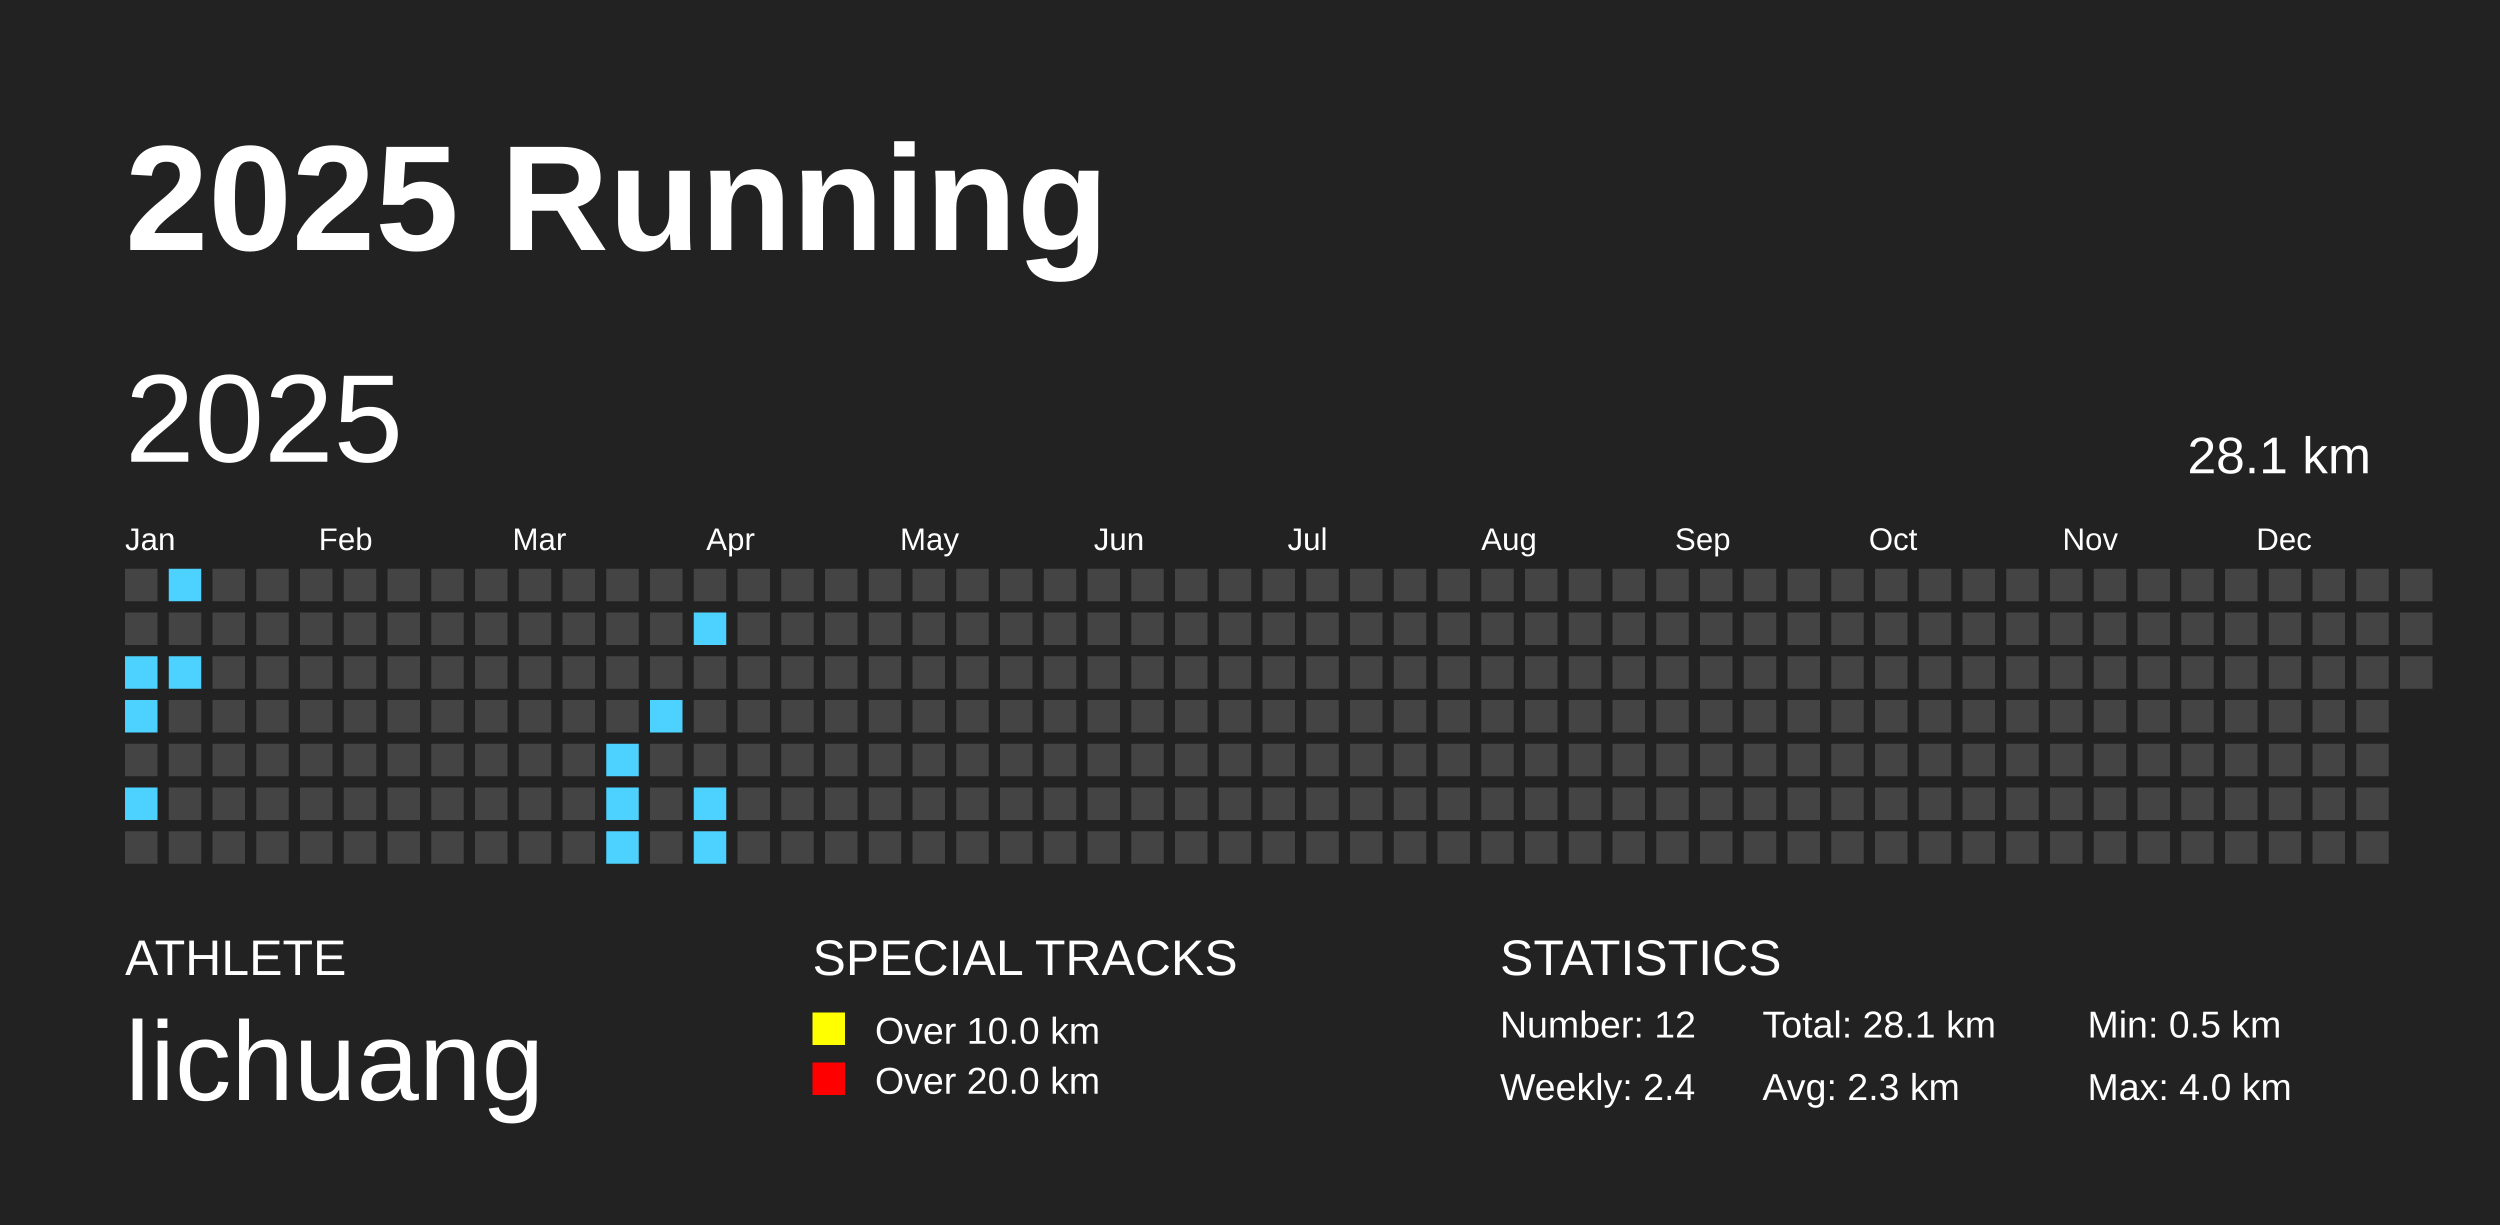
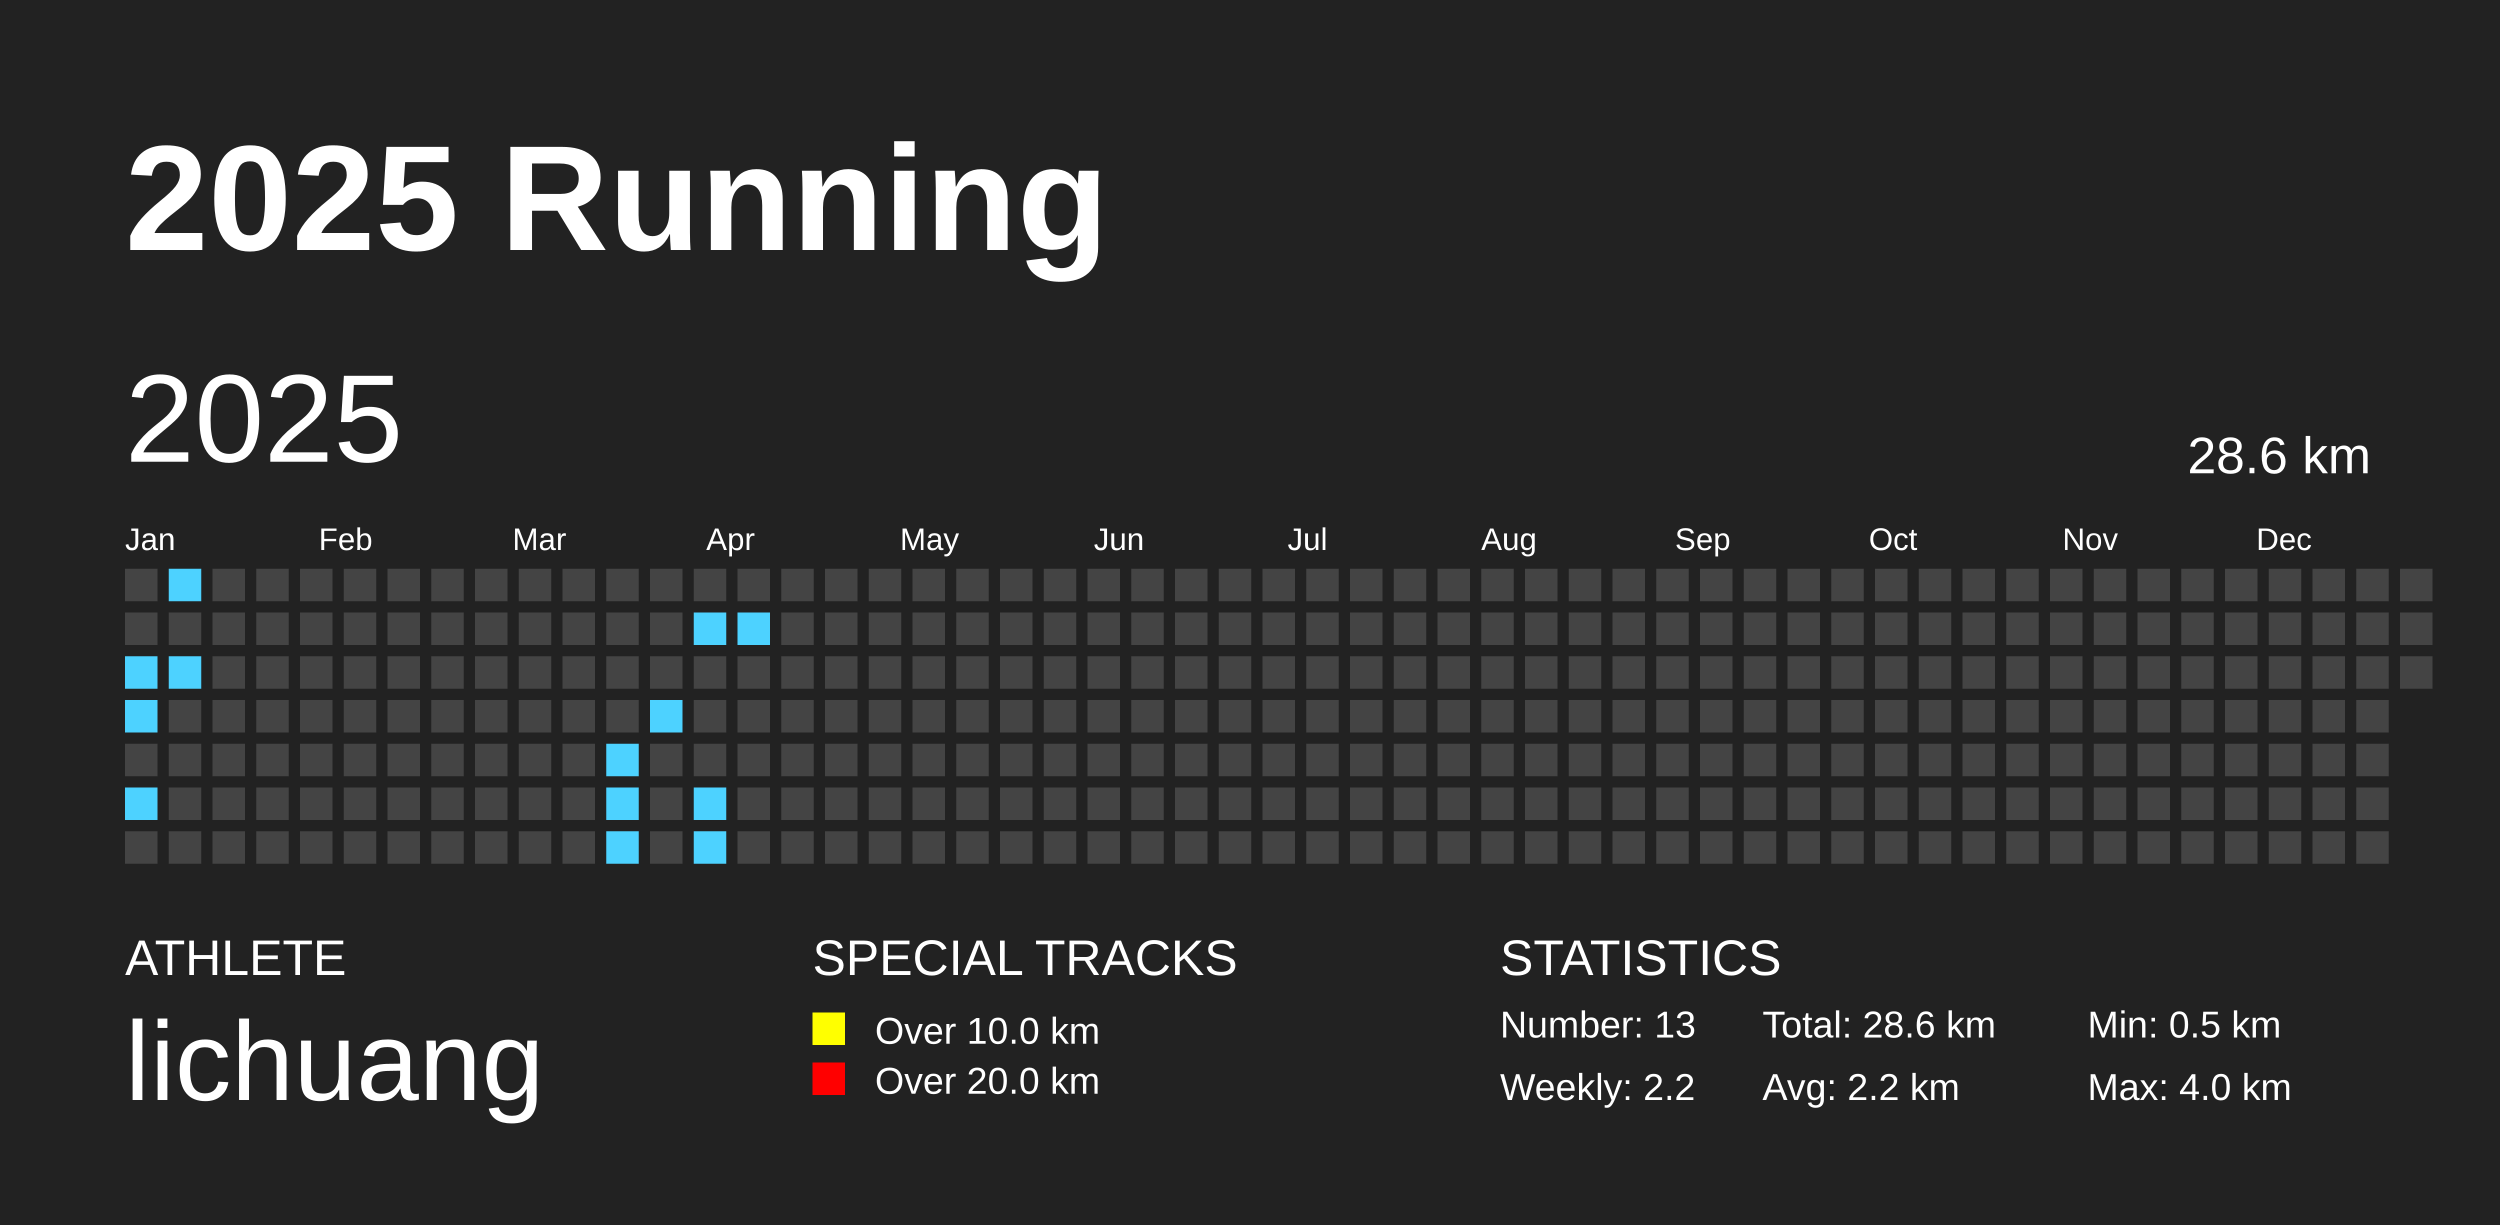
<svg xmlns="http://www.w3.org/2000/svg" baseProfile="full" height="98mm" version="1.1" viewBox="0,0,200,98" width="200mm">
  <defs />
  <rect fill="#222222" height="98" width="200" x="0" y="0" />
  <text fill="#FFFFFF" style="font-size:12px; font-family:Arial; font-weight:bold;" x="10" y="20">2025 Running</text>
  <text fill="#FFFFFF" style="font-size:4px; font-family:Arial" x="10" y="78">ATHLETE</text>
  <text fill="#FFFFFF" style="font-size:9px; font-family:Arial" x="10" y="88">lichuang</text>
  <text fill="#FFFFFF" style="font-size:4px; font-family:Arial" x="65" y="78">SPECIAL TRACKS</text>
  <rect fill="yellow" height="2.6" width="2.6" x="65" y="81" />
  <text fill="#FFFFFF" style="font-size:3px; font-family:Arial" x="70" y="83.5">Over 10.0 km</text>
  <rect fill="red" height="2.6" width="2.6" x="65" y="85" />
  <text fill="#FFFFFF" style="font-size:3px; font-family:Arial" x="70" y="87.5">Over 20.0 km</text>
  <text fill="#FFFFFF" style="font-size:4px; font-family:Arial" x="120" y="78">STATISTICS</text>
-   <text fill="#FFFFFF" style="font-size:3px; font-family:Arial" x="120" y="83">Number: 12</text>
-   <text fill="#FFFFFF" style="font-size:3px; font-family:Arial" x="120" y="88">Weekly: 2.4</text>
-   <text fill="#FFFFFF" style="font-size:3px; font-family:Arial" x="141" y="83">Total: 28.1 km</text>
-   <text fill="#FFFFFF" style="font-size:3px; font-family:Arial" x="141" y="88">Avg: 2.3 km</text>
+   <text fill="#FFFFFF" style="font-size:3px; font-family:Arial" x="120" y="83">Number: 13</text>
+   <text fill="#FFFFFF" style="font-size:3px; font-family:Arial" x="120" y="88">Weekly: 2.2</text>
+   <text fill="#FFFFFF" style="font-size:3px; font-family:Arial" x="141" y="83">Total: 28.6 km</text>
+   <text fill="#FFFFFF" style="font-size:3px; font-family:Arial" x="141" y="88">Avg: 2.2 km</text>
  <text fill="#FFFFFF" style="font-size:3px; font-family:Arial" x="167" y="83">Min: 0.5 km</text>
  <text fill="#FFFFFF" style="font-size:3px; font-family:Arial" x="167" y="88">Max: 4.0 km</text>
  <text dominant-baseline="hanging" fill="#FFFFFF" style="font-size:10.0px; font-family:Arial;" x="10" y="30">2025</text>
-   <text dominant-baseline="hanging" fill="#FFFFFF" style="font-size:4.125px; font-family:Arial;" x="175" y="35">28.1 km</text>
+   <text dominant-baseline="hanging" fill="#FFFFFF" style="font-size:4.125px; font-family:Arial;" x="175" y="35">28.6 km</text>
  <text fill="#FFFFFF" style="font-size:2.5px; font-family:Arial" x="10.0" y="44">Jan</text>
  <text fill="#FFFFFF" style="font-size:2.5px; font-family:Arial" x="25.5" y="44">Feb</text>
  <text fill="#FFFFFF" style="font-size:2.5px; font-family:Arial" x="41.0" y="44">Mar</text>
  <text fill="#FFFFFF" style="font-size:2.5px; font-family:Arial" x="56.5" y="44">Apr</text>
  <text fill="#FFFFFF" style="font-size:2.5px; font-family:Arial" x="72.0" y="44">May</text>
  <text fill="#FFFFFF" style="font-size:2.5px; font-family:Arial" x="87.5" y="44">Jun</text>
  <text fill="#FFFFFF" style="font-size:2.5px; font-family:Arial" x="103.0" y="44">Jul</text>
  <text fill="#FFFFFF" style="font-size:2.5px; font-family:Arial" x="118.5" y="44">Aug</text>
  <text fill="#FFFFFF" style="font-size:2.5px; font-family:Arial" x="134.0" y="44">Sep</text>
  <text fill="#FFFFFF" style="font-size:2.5px; font-family:Arial" x="149.5" y="44">Oct</text>
  <text fill="#FFFFFF" style="font-size:2.5px; font-family:Arial" x="165.0" y="44">Nov</text>
  <text fill="#FFFFFF" style="font-size:2.5px; font-family:Arial" x="180.5" y="44">Dec</text>
  <rect fill="#444444" height="2.6" width="2.6" x="10.0" y="45.5" />
  <rect fill="#444444" height="2.6" width="2.6" x="10.0" y="49.0" />
  <rect fill="#4dd2ff" height="2.6" width="2.6" x="10.0" y="52.5" />
  <rect fill="#4dd2ff" height="2.6" width="2.6" x="10.0" y="56.0" />
  <rect fill="#444444" height="2.6" width="2.6" x="10.0" y="59.5" />
  <rect fill="#4dd2ff" height="2.6" width="2.6" x="10.0" y="63.0" />
  <rect fill="#444444" height="2.6" width="2.6" x="10.0" y="66.5" />
  <rect fill="#4dd2ff" height="2.6" width="2.6" x="13.5" y="45.5" />
  <rect fill="#444444" height="2.6" width="2.6" x="13.5" y="49.0" />
  <rect fill="#4dd2ff" height="2.6" width="2.6" x="13.5" y="52.5" />
  <rect fill="#444444" height="2.6" width="2.6" x="13.5" y="56.0" />
  <rect fill="#444444" height="2.6" width="2.6" x="13.5" y="59.5" />
  <rect fill="#444444" height="2.6" width="2.6" x="13.5" y="63.0" />
  <rect fill="#444444" height="2.6" width="2.6" x="13.5" y="66.5" />
  <rect fill="#444444" height="2.6" width="2.6" x="17.0" y="45.5" />
  <rect fill="#444444" height="2.6" width="2.6" x="17.0" y="49.0" />
  <rect fill="#444444" height="2.6" width="2.6" x="17.0" y="52.5" />
  <rect fill="#444444" height="2.6" width="2.6" x="17.0" y="56.0" />
  <rect fill="#444444" height="2.6" width="2.6" x="17.0" y="59.5" />
  <rect fill="#444444" height="2.6" width="2.6" x="17.0" y="63.0" />
  <rect fill="#444444" height="2.6" width="2.6" x="17.0" y="66.5" />
  <rect fill="#444444" height="2.6" width="2.6" x="20.5" y="45.5" />
  <rect fill="#444444" height="2.6" width="2.6" x="20.5" y="49.0" />
  <rect fill="#444444" height="2.6" width="2.6" x="20.5" y="52.5" />
  <rect fill="#444444" height="2.6" width="2.6" x="20.5" y="56.0" />
  <rect fill="#444444" height="2.6" width="2.6" x="20.5" y="59.5" />
  <rect fill="#444444" height="2.6" width="2.6" x="20.5" y="63.0" />
  <rect fill="#444444" height="2.6" width="2.6" x="20.5" y="66.5" />
  <rect fill="#444444" height="2.6" width="2.6" x="24.0" y="45.5" />
  <rect fill="#444444" height="2.6" width="2.6" x="24.0" y="49.0" />
  <rect fill="#444444" height="2.6" width="2.6" x="24.0" y="52.5" />
  <rect fill="#444444" height="2.6" width="2.6" x="24.0" y="56.0" />
  <rect fill="#444444" height="2.6" width="2.6" x="24.0" y="59.5" />
  <rect fill="#444444" height="2.6" width="2.6" x="24.0" y="63.0" />
  <rect fill="#444444" height="2.6" width="2.6" x="24.0" y="66.5" />
  <rect fill="#444444" height="2.6" width="2.6" x="27.5" y="45.5" />
  <rect fill="#444444" height="2.6" width="2.6" x="27.5" y="49.0" />
  <rect fill="#444444" height="2.6" width="2.6" x="27.5" y="52.5" />
  <rect fill="#444444" height="2.6" width="2.6" x="27.5" y="56.0" />
  <rect fill="#444444" height="2.6" width="2.6" x="27.5" y="59.5" />
  <rect fill="#444444" height="2.6" width="2.6" x="27.5" y="63.0" />
  <rect fill="#444444" height="2.6" width="2.6" x="27.5" y="66.5" />
  <rect fill="#444444" height="2.6" width="2.6" x="31.0" y="45.5" />
  <rect fill="#444444" height="2.6" width="2.6" x="31.0" y="49.0" />
  <rect fill="#444444" height="2.6" width="2.6" x="31.0" y="52.5" />
  <rect fill="#444444" height="2.6" width="2.6" x="31.0" y="56.0" />
  <rect fill="#444444" height="2.6" width="2.6" x="31.0" y="59.5" />
  <rect fill="#444444" height="2.6" width="2.6" x="31.0" y="63.0" />
  <rect fill="#444444" height="2.6" width="2.6" x="31.0" y="66.5" />
  <rect fill="#444444" height="2.6" width="2.6" x="34.5" y="45.5" />
  <rect fill="#444444" height="2.6" width="2.6" x="34.5" y="49.0" />
  <rect fill="#444444" height="2.6" width="2.6" x="34.5" y="52.5" />
  <rect fill="#444444" height="2.6" width="2.6" x="34.5" y="56.0" />
  <rect fill="#444444" height="2.6" width="2.6" x="34.5" y="59.5" />
  <rect fill="#444444" height="2.6" width="2.6" x="34.5" y="63.0" />
  <rect fill="#444444" height="2.6" width="2.6" x="34.5" y="66.5" />
  <rect fill="#444444" height="2.6" width="2.6" x="38.0" y="45.5" />
  <rect fill="#444444" height="2.6" width="2.6" x="38.0" y="49.0" />
  <rect fill="#444444" height="2.6" width="2.6" x="38.0" y="52.5" />
  <rect fill="#444444" height="2.6" width="2.6" x="38.0" y="56.0" />
  <rect fill="#444444" height="2.6" width="2.6" x="38.0" y="59.5" />
  <rect fill="#444444" height="2.6" width="2.6" x="38.0" y="63.0" />
  <rect fill="#444444" height="2.6" width="2.6" x="38.0" y="66.5" />
  <rect fill="#444444" height="2.6" width="2.6" x="41.5" y="45.5" />
  <rect fill="#444444" height="2.6" width="2.6" x="41.5" y="49.0" />
  <rect fill="#444444" height="2.6" width="2.6" x="41.5" y="52.5" />
  <rect fill="#444444" height="2.6" width="2.6" x="41.5" y="56.0" />
  <rect fill="#444444" height="2.6" width="2.6" x="41.5" y="59.5" />
  <rect fill="#444444" height="2.6" width="2.6" x="41.5" y="63.0" />
  <rect fill="#444444" height="2.6" width="2.6" x="41.5" y="66.5" />
  <rect fill="#444444" height="2.6" width="2.6" x="45.0" y="45.5" />
  <rect fill="#444444" height="2.6" width="2.6" x="45.0" y="49.0" />
  <rect fill="#444444" height="2.6" width="2.6" x="45.0" y="52.5" />
  <rect fill="#444444" height="2.6" width="2.6" x="45.0" y="56.0" />
  <rect fill="#444444" height="2.6" width="2.6" x="45.0" y="59.5" />
  <rect fill="#444444" height="2.6" width="2.6" x="45.0" y="63.0" />
  <rect fill="#444444" height="2.6" width="2.6" x="45.0" y="66.5" />
  <rect fill="#444444" height="2.6" width="2.6" x="48.5" y="45.5" />
  <rect fill="#444444" height="2.6" width="2.6" x="48.5" y="49.0" />
  <rect fill="#444444" height="2.6" width="2.6" x="48.5" y="52.5" />
  <rect fill="#444444" height="2.6" width="2.6" x="48.5" y="56.0" />
  <rect fill="#4dd2ff" height="2.6" width="2.6" x="48.5" y="59.5" />
  <rect fill="#4dd2ff" height="2.6" width="2.6" x="48.5" y="63.0" />
  <rect fill="#4dd2ff" height="2.6" width="2.6" x="48.5" y="66.5" />
  <rect fill="#444444" height="2.6" width="2.6" x="52.0" y="45.5" />
  <rect fill="#444444" height="2.6" width="2.6" x="52.0" y="49.0" />
  <rect fill="#444444" height="2.6" width="2.6" x="52.0" y="52.5" />
  <rect fill="#4dd2ff" height="2.6" width="2.6" x="52.0" y="56.0" />
  <rect fill="#444444" height="2.6" width="2.6" x="52.0" y="59.5" />
  <rect fill="#444444" height="2.6" width="2.6" x="52.0" y="63.0" />
  <rect fill="#444444" height="2.6" width="2.6" x="52.0" y="66.5" />
  <rect fill="#444444" height="2.6" width="2.6" x="55.5" y="45.5" />
  <rect fill="#4dd2ff" height="2.6" width="2.6" x="55.5" y="49.0" />
  <rect fill="#444444" height="2.6" width="2.6" x="55.5" y="52.5" />
  <rect fill="#444444" height="2.6" width="2.6" x="55.5" y="56.0" />
  <rect fill="#444444" height="2.6" width="2.6" x="55.5" y="59.5" />
  <rect fill="#4dd2ff" height="2.6" width="2.6" x="55.5" y="63.0" />
  <rect fill="#4dd2ff" height="2.6" width="2.6" x="55.5" y="66.5" />
  <rect fill="#444444" height="2.6" width="2.6" x="59.0" y="45.5" />
-   <rect fill="#444444" height="2.6" width="2.6" x="59.0" y="49.0" />
+   <rect fill="#4dd2ff" height="2.6" width="2.6" x="59.0" y="49.0" />
  <rect fill="#444444" height="2.6" width="2.6" x="59.0" y="52.5" />
  <rect fill="#444444" height="2.6" width="2.6" x="59.0" y="56.0" />
  <rect fill="#444444" height="2.6" width="2.6" x="59.0" y="59.5" />
  <rect fill="#444444" height="2.6" width="2.6" x="59.0" y="63.0" />
  <rect fill="#444444" height="2.6" width="2.6" x="59.0" y="66.5" />
  <rect fill="#444444" height="2.6" width="2.6" x="62.5" y="45.5" />
  <rect fill="#444444" height="2.6" width="2.6" x="62.5" y="49.0" />
  <rect fill="#444444" height="2.6" width="2.6" x="62.5" y="52.5" />
  <rect fill="#444444" height="2.6" width="2.6" x="62.5" y="56.0" />
  <rect fill="#444444" height="2.6" width="2.6" x="62.5" y="59.5" />
  <rect fill="#444444" height="2.6" width="2.6" x="62.5" y="63.0" />
  <rect fill="#444444" height="2.6" width="2.6" x="62.5" y="66.5" />
  <rect fill="#444444" height="2.6" width="2.6" x="66.0" y="45.5" />
  <rect fill="#444444" height="2.6" width="2.6" x="66.0" y="49.0" />
  <rect fill="#444444" height="2.6" width="2.6" x="66.0" y="52.5" />
  <rect fill="#444444" height="2.6" width="2.6" x="66.0" y="56.0" />
  <rect fill="#444444" height="2.6" width="2.6" x="66.0" y="59.5" />
  <rect fill="#444444" height="2.6" width="2.6" x="66.0" y="63.0" />
  <rect fill="#444444" height="2.6" width="2.6" x="66.0" y="66.5" />
  <rect fill="#444444" height="2.6" width="2.6" x="69.5" y="45.5" />
  <rect fill="#444444" height="2.6" width="2.6" x="69.5" y="49.0" />
  <rect fill="#444444" height="2.6" width="2.6" x="69.5" y="52.5" />
  <rect fill="#444444" height="2.6" width="2.6" x="69.5" y="56.0" />
  <rect fill="#444444" height="2.6" width="2.6" x="69.5" y="59.5" />
  <rect fill="#444444" height="2.6" width="2.6" x="69.5" y="63.0" />
  <rect fill="#444444" height="2.6" width="2.6" x="69.5" y="66.5" />
  <rect fill="#444444" height="2.6" width="2.6" x="73.0" y="45.5" />
  <rect fill="#444444" height="2.6" width="2.6" x="73.0" y="49.0" />
  <rect fill="#444444" height="2.6" width="2.6" x="73.0" y="52.5" />
  <rect fill="#444444" height="2.6" width="2.6" x="73.0" y="56.0" />
  <rect fill="#444444" height="2.6" width="2.6" x="73.0" y="59.5" />
  <rect fill="#444444" height="2.6" width="2.6" x="73.0" y="63.0" />
  <rect fill="#444444" height="2.6" width="2.6" x="73.0" y="66.5" />
  <rect fill="#444444" height="2.6" width="2.6" x="76.5" y="45.5" />
  <rect fill="#444444" height="2.6" width="2.6" x="76.5" y="49.0" />
  <rect fill="#444444" height="2.6" width="2.6" x="76.5" y="52.5" />
  <rect fill="#444444" height="2.6" width="2.6" x="76.5" y="56.0" />
  <rect fill="#444444" height="2.6" width="2.6" x="76.5" y="59.5" />
  <rect fill="#444444" height="2.6" width="2.6" x="76.5" y="63.0" />
  <rect fill="#444444" height="2.6" width="2.6" x="76.5" y="66.5" />
  <rect fill="#444444" height="2.6" width="2.6" x="80.0" y="45.5" />
  <rect fill="#444444" height="2.6" width="2.6" x="80.0" y="49.0" />
  <rect fill="#444444" height="2.6" width="2.6" x="80.0" y="52.5" />
  <rect fill="#444444" height="2.6" width="2.6" x="80.0" y="56.0" />
  <rect fill="#444444" height="2.6" width="2.6" x="80.0" y="59.5" />
  <rect fill="#444444" height="2.6" width="2.6" x="80.0" y="63.0" />
  <rect fill="#444444" height="2.6" width="2.6" x="80.0" y="66.5" />
  <rect fill="#444444" height="2.6" width="2.6" x="83.5" y="45.5" />
  <rect fill="#444444" height="2.6" width="2.6" x="83.5" y="49.0" />
  <rect fill="#444444" height="2.6" width="2.6" x="83.5" y="52.5" />
  <rect fill="#444444" height="2.6" width="2.6" x="83.5" y="56.0" />
  <rect fill="#444444" height="2.6" width="2.6" x="83.5" y="59.5" />
  <rect fill="#444444" height="2.6" width="2.6" x="83.5" y="63.0" />
  <rect fill="#444444" height="2.6" width="2.6" x="83.5" y="66.5" />
  <rect fill="#444444" height="2.6" width="2.6" x="87.0" y="45.5" />
  <rect fill="#444444" height="2.6" width="2.6" x="87.0" y="49.0" />
  <rect fill="#444444" height="2.6" width="2.6" x="87.0" y="52.5" />
  <rect fill="#444444" height="2.6" width="2.6" x="87.0" y="56.0" />
  <rect fill="#444444" height="2.6" width="2.6" x="87.0" y="59.5" />
  <rect fill="#444444" height="2.6" width="2.6" x="87.0" y="63.0" />
  <rect fill="#444444" height="2.6" width="2.6" x="87.0" y="66.5" />
  <rect fill="#444444" height="2.6" width="2.6" x="90.5" y="45.5" />
  <rect fill="#444444" height="2.6" width="2.6" x="90.5" y="49.0" />
  <rect fill="#444444" height="2.6" width="2.6" x="90.5" y="52.5" />
  <rect fill="#444444" height="2.6" width="2.6" x="90.5" y="56.0" />
  <rect fill="#444444" height="2.6" width="2.6" x="90.5" y="59.5" />
  <rect fill="#444444" height="2.6" width="2.6" x="90.5" y="63.0" />
  <rect fill="#444444" height="2.6" width="2.6" x="90.5" y="66.5" />
  <rect fill="#444444" height="2.6" width="2.6" x="94.0" y="45.5" />
  <rect fill="#444444" height="2.6" width="2.6" x="94.0" y="49.0" />
  <rect fill="#444444" height="2.6" width="2.6" x="94.0" y="52.5" />
  <rect fill="#444444" height="2.6" width="2.6" x="94.0" y="56.0" />
  <rect fill="#444444" height="2.6" width="2.6" x="94.0" y="59.5" />
  <rect fill="#444444" height="2.6" width="2.6" x="94.0" y="63.0" />
  <rect fill="#444444" height="2.6" width="2.6" x="94.0" y="66.5" />
  <rect fill="#444444" height="2.6" width="2.6" x="97.5" y="45.5" />
  <rect fill="#444444" height="2.6" width="2.6" x="97.5" y="49.0" />
  <rect fill="#444444" height="2.6" width="2.6" x="97.5" y="52.5" />
  <rect fill="#444444" height="2.6" width="2.6" x="97.5" y="56.0" />
  <rect fill="#444444" height="2.6" width="2.6" x="97.5" y="59.5" />
  <rect fill="#444444" height="2.6" width="2.6" x="97.5" y="63.0" />
  <rect fill="#444444" height="2.6" width="2.6" x="97.5" y="66.5" />
  <rect fill="#444444" height="2.6" width="2.6" x="101.0" y="45.5" />
  <rect fill="#444444" height="2.6" width="2.6" x="101.0" y="49.0" />
  <rect fill="#444444" height="2.6" width="2.6" x="101.0" y="52.5" />
  <rect fill="#444444" height="2.6" width="2.6" x="101.0" y="56.0" />
  <rect fill="#444444" height="2.6" width="2.6" x="101.0" y="59.5" />
  <rect fill="#444444" height="2.6" width="2.6" x="101.0" y="63.0" />
  <rect fill="#444444" height="2.6" width="2.6" x="101.0" y="66.5" />
  <rect fill="#444444" height="2.6" width="2.6" x="104.5" y="45.5" />
  <rect fill="#444444" height="2.6" width="2.6" x="104.5" y="49.0" />
  <rect fill="#444444" height="2.6" width="2.6" x="104.5" y="52.5" />
  <rect fill="#444444" height="2.6" width="2.6" x="104.5" y="56.0" />
  <rect fill="#444444" height="2.6" width="2.6" x="104.5" y="59.5" />
  <rect fill="#444444" height="2.6" width="2.6" x="104.5" y="63.0" />
  <rect fill="#444444" height="2.6" width="2.6" x="104.5" y="66.5" />
  <rect fill="#444444" height="2.6" width="2.6" x="108.0" y="45.5" />
  <rect fill="#444444" height="2.6" width="2.6" x="108.0" y="49.0" />
  <rect fill="#444444" height="2.6" width="2.6" x="108.0" y="52.5" />
  <rect fill="#444444" height="2.6" width="2.6" x="108.0" y="56.0" />
  <rect fill="#444444" height="2.6" width="2.6" x="108.0" y="59.5" />
  <rect fill="#444444" height="2.6" width="2.6" x="108.0" y="63.0" />
  <rect fill="#444444" height="2.6" width="2.6" x="108.0" y="66.5" />
  <rect fill="#444444" height="2.6" width="2.6" x="111.5" y="45.5" />
  <rect fill="#444444" height="2.6" width="2.6" x="111.5" y="49.0" />
  <rect fill="#444444" height="2.6" width="2.6" x="111.5" y="52.5" />
  <rect fill="#444444" height="2.6" width="2.6" x="111.5" y="56.0" />
  <rect fill="#444444" height="2.6" width="2.6" x="111.5" y="59.5" />
  <rect fill="#444444" height="2.6" width="2.6" x="111.5" y="63.0" />
  <rect fill="#444444" height="2.6" width="2.6" x="111.5" y="66.5" />
  <rect fill="#444444" height="2.6" width="2.6" x="115.0" y="45.5" />
  <rect fill="#444444" height="2.6" width="2.6" x="115.0" y="49.0" />
  <rect fill="#444444" height="2.6" width="2.6" x="115.0" y="52.5" />
  <rect fill="#444444" height="2.6" width="2.6" x="115.0" y="56.0" />
  <rect fill="#444444" height="2.6" width="2.6" x="115.0" y="59.5" />
  <rect fill="#444444" height="2.6" width="2.6" x="115.0" y="63.0" />
  <rect fill="#444444" height="2.6" width="2.6" x="115.0" y="66.5" />
  <rect fill="#444444" height="2.6" width="2.6" x="118.5" y="45.5" />
  <rect fill="#444444" height="2.6" width="2.6" x="118.5" y="49.0" />
  <rect fill="#444444" height="2.6" width="2.6" x="118.5" y="52.5" />
  <rect fill="#444444" height="2.6" width="2.6" x="118.5" y="56.0" />
  <rect fill="#444444" height="2.6" width="2.6" x="118.5" y="59.5" />
  <rect fill="#444444" height="2.6" width="2.6" x="118.5" y="63.0" />
  <rect fill="#444444" height="2.6" width="2.6" x="118.5" y="66.5" />
  <rect fill="#444444" height="2.6" width="2.6" x="122.0" y="45.5" />
  <rect fill="#444444" height="2.6" width="2.6" x="122.0" y="49.0" />
  <rect fill="#444444" height="2.6" width="2.6" x="122.0" y="52.5" />
  <rect fill="#444444" height="2.6" width="2.6" x="122.0" y="56.0" />
  <rect fill="#444444" height="2.6" width="2.6" x="122.0" y="59.5" />
  <rect fill="#444444" height="2.6" width="2.6" x="122.0" y="63.0" />
  <rect fill="#444444" height="2.6" width="2.6" x="122.0" y="66.5" />
  <rect fill="#444444" height="2.6" width="2.6" x="125.5" y="45.5" />
  <rect fill="#444444" height="2.6" width="2.6" x="125.5" y="49.0" />
  <rect fill="#444444" height="2.6" width="2.6" x="125.5" y="52.5" />
  <rect fill="#444444" height="2.6" width="2.6" x="125.5" y="56.0" />
  <rect fill="#444444" height="2.6" width="2.6" x="125.5" y="59.5" />
  <rect fill="#444444" height="2.6" width="2.6" x="125.5" y="63.0" />
  <rect fill="#444444" height="2.6" width="2.6" x="125.5" y="66.5" />
  <rect fill="#444444" height="2.6" width="2.6" x="129.0" y="45.5" />
  <rect fill="#444444" height="2.6" width="2.6" x="129.0" y="49.0" />
  <rect fill="#444444" height="2.6" width="2.6" x="129.0" y="52.5" />
  <rect fill="#444444" height="2.6" width="2.6" x="129.0" y="56.0" />
  <rect fill="#444444" height="2.6" width="2.6" x="129.0" y="59.5" />
  <rect fill="#444444" height="2.6" width="2.6" x="129.0" y="63.0" />
  <rect fill="#444444" height="2.6" width="2.6" x="129.0" y="66.5" />
  <rect fill="#444444" height="2.6" width="2.6" x="132.5" y="45.5" />
  <rect fill="#444444" height="2.6" width="2.6" x="132.5" y="49.0" />
  <rect fill="#444444" height="2.6" width="2.6" x="132.5" y="52.5" />
  <rect fill="#444444" height="2.6" width="2.6" x="132.5" y="56.0" />
  <rect fill="#444444" height="2.6" width="2.6" x="132.5" y="59.5" />
  <rect fill="#444444" height="2.6" width="2.6" x="132.5" y="63.0" />
  <rect fill="#444444" height="2.6" width="2.6" x="132.5" y="66.5" />
  <rect fill="#444444" height="2.6" width="2.6" x="136.0" y="45.5" />
  <rect fill="#444444" height="2.6" width="2.6" x="136.0" y="49.0" />
  <rect fill="#444444" height="2.6" width="2.6" x="136.0" y="52.5" />
  <rect fill="#444444" height="2.6" width="2.6" x="136.0" y="56.0" />
  <rect fill="#444444" height="2.6" width="2.6" x="136.0" y="59.5" />
  <rect fill="#444444" height="2.6" width="2.6" x="136.0" y="63.0" />
  <rect fill="#444444" height="2.6" width="2.6" x="136.0" y="66.5" />
  <rect fill="#444444" height="2.6" width="2.6" x="139.5" y="45.5" />
  <rect fill="#444444" height="2.6" width="2.6" x="139.5" y="49.0" />
  <rect fill="#444444" height="2.6" width="2.6" x="139.5" y="52.5" />
  <rect fill="#444444" height="2.6" width="2.6" x="139.5" y="56.0" />
  <rect fill="#444444" height="2.6" width="2.6" x="139.5" y="59.5" />
  <rect fill="#444444" height="2.6" width="2.6" x="139.5" y="63.0" />
  <rect fill="#444444" height="2.6" width="2.6" x="139.5" y="66.5" />
  <rect fill="#444444" height="2.6" width="2.6" x="143.0" y="45.5" />
  <rect fill="#444444" height="2.6" width="2.6" x="143.0" y="49.0" />
  <rect fill="#444444" height="2.6" width="2.6" x="143.0" y="52.5" />
  <rect fill="#444444" height="2.6" width="2.6" x="143.0" y="56.0" />
  <rect fill="#444444" height="2.6" width="2.6" x="143.0" y="59.5" />
  <rect fill="#444444" height="2.6" width="2.6" x="143.0" y="63.0" />
  <rect fill="#444444" height="2.6" width="2.6" x="143.0" y="66.5" />
  <rect fill="#444444" height="2.6" width="2.6" x="146.5" y="45.5" />
  <rect fill="#444444" height="2.6" width="2.6" x="146.5" y="49.0" />
  <rect fill="#444444" height="2.6" width="2.6" x="146.5" y="52.5" />
  <rect fill="#444444" height="2.6" width="2.6" x="146.5" y="56.0" />
  <rect fill="#444444" height="2.6" width="2.6" x="146.5" y="59.5" />
  <rect fill="#444444" height="2.6" width="2.6" x="146.5" y="63.0" />
  <rect fill="#444444" height="2.6" width="2.6" x="146.5" y="66.5" />
  <rect fill="#444444" height="2.6" width="2.6" x="150.0" y="45.5" />
  <rect fill="#444444" height="2.6" width="2.6" x="150.0" y="49.0" />
  <rect fill="#444444" height="2.6" width="2.6" x="150.0" y="52.5" />
  <rect fill="#444444" height="2.6" width="2.6" x="150.0" y="56.0" />
  <rect fill="#444444" height="2.6" width="2.6" x="150.0" y="59.5" />
  <rect fill="#444444" height="2.6" width="2.6" x="150.0" y="63.0" />
  <rect fill="#444444" height="2.6" width="2.6" x="150.0" y="66.5" />
  <rect fill="#444444" height="2.6" width="2.6" x="153.5" y="45.5" />
  <rect fill="#444444" height="2.6" width="2.6" x="153.5" y="49.0" />
  <rect fill="#444444" height="2.6" width="2.6" x="153.5" y="52.5" />
  <rect fill="#444444" height="2.6" width="2.6" x="153.5" y="56.0" />
  <rect fill="#444444" height="2.6" width="2.6" x="153.5" y="59.5" />
  <rect fill="#444444" height="2.6" width="2.6" x="153.5" y="63.0" />
  <rect fill="#444444" height="2.6" width="2.6" x="153.5" y="66.5" />
  <rect fill="#444444" height="2.6" width="2.6" x="157.0" y="45.5" />
  <rect fill="#444444" height="2.6" width="2.6" x="157.0" y="49.0" />
  <rect fill="#444444" height="2.6" width="2.6" x="157.0" y="52.5" />
  <rect fill="#444444" height="2.6" width="2.6" x="157.0" y="56.0" />
  <rect fill="#444444" height="2.6" width="2.6" x="157.0" y="59.5" />
  <rect fill="#444444" height="2.6" width="2.6" x="157.0" y="63.0" />
  <rect fill="#444444" height="2.6" width="2.6" x="157.0" y="66.5" />
  <rect fill="#444444" height="2.6" width="2.6" x="160.5" y="45.5" />
  <rect fill="#444444" height="2.6" width="2.6" x="160.5" y="49.0" />
  <rect fill="#444444" height="2.6" width="2.6" x="160.5" y="52.5" />
  <rect fill="#444444" height="2.6" width="2.6" x="160.5" y="56.0" />
  <rect fill="#444444" height="2.6" width="2.6" x="160.5" y="59.5" />
  <rect fill="#444444" height="2.6" width="2.6" x="160.5" y="63.0" />
  <rect fill="#444444" height="2.6" width="2.6" x="160.5" y="66.5" />
  <rect fill="#444444" height="2.6" width="2.6" x="164.0" y="45.5" />
  <rect fill="#444444" height="2.6" width="2.6" x="164.0" y="49.0" />
  <rect fill="#444444" height="2.6" width="2.6" x="164.0" y="52.5" />
  <rect fill="#444444" height="2.6" width="2.6" x="164.0" y="56.0" />
  <rect fill="#444444" height="2.6" width="2.6" x="164.0" y="59.5" />
  <rect fill="#444444" height="2.6" width="2.6" x="164.0" y="63.0" />
  <rect fill="#444444" height="2.6" width="2.6" x="164.0" y="66.5" />
  <rect fill="#444444" height="2.6" width="2.6" x="167.5" y="45.5" />
  <rect fill="#444444" height="2.6" width="2.6" x="167.5" y="49.0" />
  <rect fill="#444444" height="2.6" width="2.6" x="167.5" y="52.5" />
  <rect fill="#444444" height="2.6" width="2.6" x="167.5" y="56.0" />
  <rect fill="#444444" height="2.6" width="2.6" x="167.5" y="59.5" />
  <rect fill="#444444" height="2.6" width="2.6" x="167.5" y="63.0" />
  <rect fill="#444444" height="2.6" width="2.6" x="167.5" y="66.5" />
  <rect fill="#444444" height="2.6" width="2.6" x="171.0" y="45.5" />
  <rect fill="#444444" height="2.6" width="2.6" x="171.0" y="49.0" />
  <rect fill="#444444" height="2.6" width="2.6" x="171.0" y="52.5" />
  <rect fill="#444444" height="2.6" width="2.6" x="171.0" y="56.0" />
  <rect fill="#444444" height="2.6" width="2.6" x="171.0" y="59.5" />
  <rect fill="#444444" height="2.6" width="2.6" x="171.0" y="63.0" />
  <rect fill="#444444" height="2.6" width="2.6" x="171.0" y="66.5" />
  <rect fill="#444444" height="2.6" width="2.6" x="174.5" y="45.5" />
  <rect fill="#444444" height="2.6" width="2.6" x="174.5" y="49.0" />
  <rect fill="#444444" height="2.6" width="2.6" x="174.5" y="52.5" />
  <rect fill="#444444" height="2.6" width="2.6" x="174.5" y="56.0" />
  <rect fill="#444444" height="2.6" width="2.6" x="174.5" y="59.5" />
  <rect fill="#444444" height="2.6" width="2.6" x="174.5" y="63.0" />
  <rect fill="#444444" height="2.6" width="2.6" x="174.5" y="66.5" />
  <rect fill="#444444" height="2.6" width="2.6" x="178.0" y="45.5" />
  <rect fill="#444444" height="2.6" width="2.6" x="178.0" y="49.0" />
  <rect fill="#444444" height="2.6" width="2.6" x="178.0" y="52.5" />
  <rect fill="#444444" height="2.6" width="2.6" x="178.0" y="56.0" />
  <rect fill="#444444" height="2.6" width="2.6" x="178.0" y="59.5" />
  <rect fill="#444444" height="2.6" width="2.6" x="178.0" y="63.0" />
  <rect fill="#444444" height="2.6" width="2.6" x="178.0" y="66.5" />
  <rect fill="#444444" height="2.6" width="2.6" x="181.5" y="45.5" />
  <rect fill="#444444" height="2.6" width="2.6" x="181.5" y="49.0" />
  <rect fill="#444444" height="2.6" width="2.6" x="181.5" y="52.5" />
  <rect fill="#444444" height="2.6" width="2.6" x="181.5" y="56.0" />
  <rect fill="#444444" height="2.6" width="2.6" x="181.5" y="59.5" />
  <rect fill="#444444" height="2.6" width="2.6" x="181.5" y="63.0" />
  <rect fill="#444444" height="2.6" width="2.6" x="181.5" y="66.5" />
  <rect fill="#444444" height="2.6" width="2.6" x="185.0" y="45.5" />
  <rect fill="#444444" height="2.6" width="2.6" x="185.0" y="49.0" />
  <rect fill="#444444" height="2.6" width="2.6" x="185.0" y="52.5" />
  <rect fill="#444444" height="2.6" width="2.6" x="185.0" y="56.0" />
  <rect fill="#444444" height="2.6" width="2.6" x="185.0" y="59.5" />
  <rect fill="#444444" height="2.6" width="2.6" x="185.0" y="63.0" />
  <rect fill="#444444" height="2.6" width="2.6" x="185.0" y="66.5" />
  <rect fill="#444444" height="2.6" width="2.6" x="188.5" y="45.5" />
  <rect fill="#444444" height="2.6" width="2.6" x="188.5" y="49.0" />
  <rect fill="#444444" height="2.6" width="2.6" x="188.5" y="52.5" />
  <rect fill="#444444" height="2.6" width="2.6" x="188.5" y="56.0" />
  <rect fill="#444444" height="2.6" width="2.6" x="188.5" y="59.5" />
  <rect fill="#444444" height="2.6" width="2.6" x="188.5" y="63.0" />
  <rect fill="#444444" height="2.6" width="2.6" x="188.5" y="66.5" />
  <rect fill="#444444" height="2.6" width="2.6" x="192.0" y="45.5" />
  <rect fill="#444444" height="2.6" width="2.6" x="192.0" y="49.0" />
  <rect fill="#444444" height="2.6" width="2.6" x="192.0" y="52.5" />
</svg>
